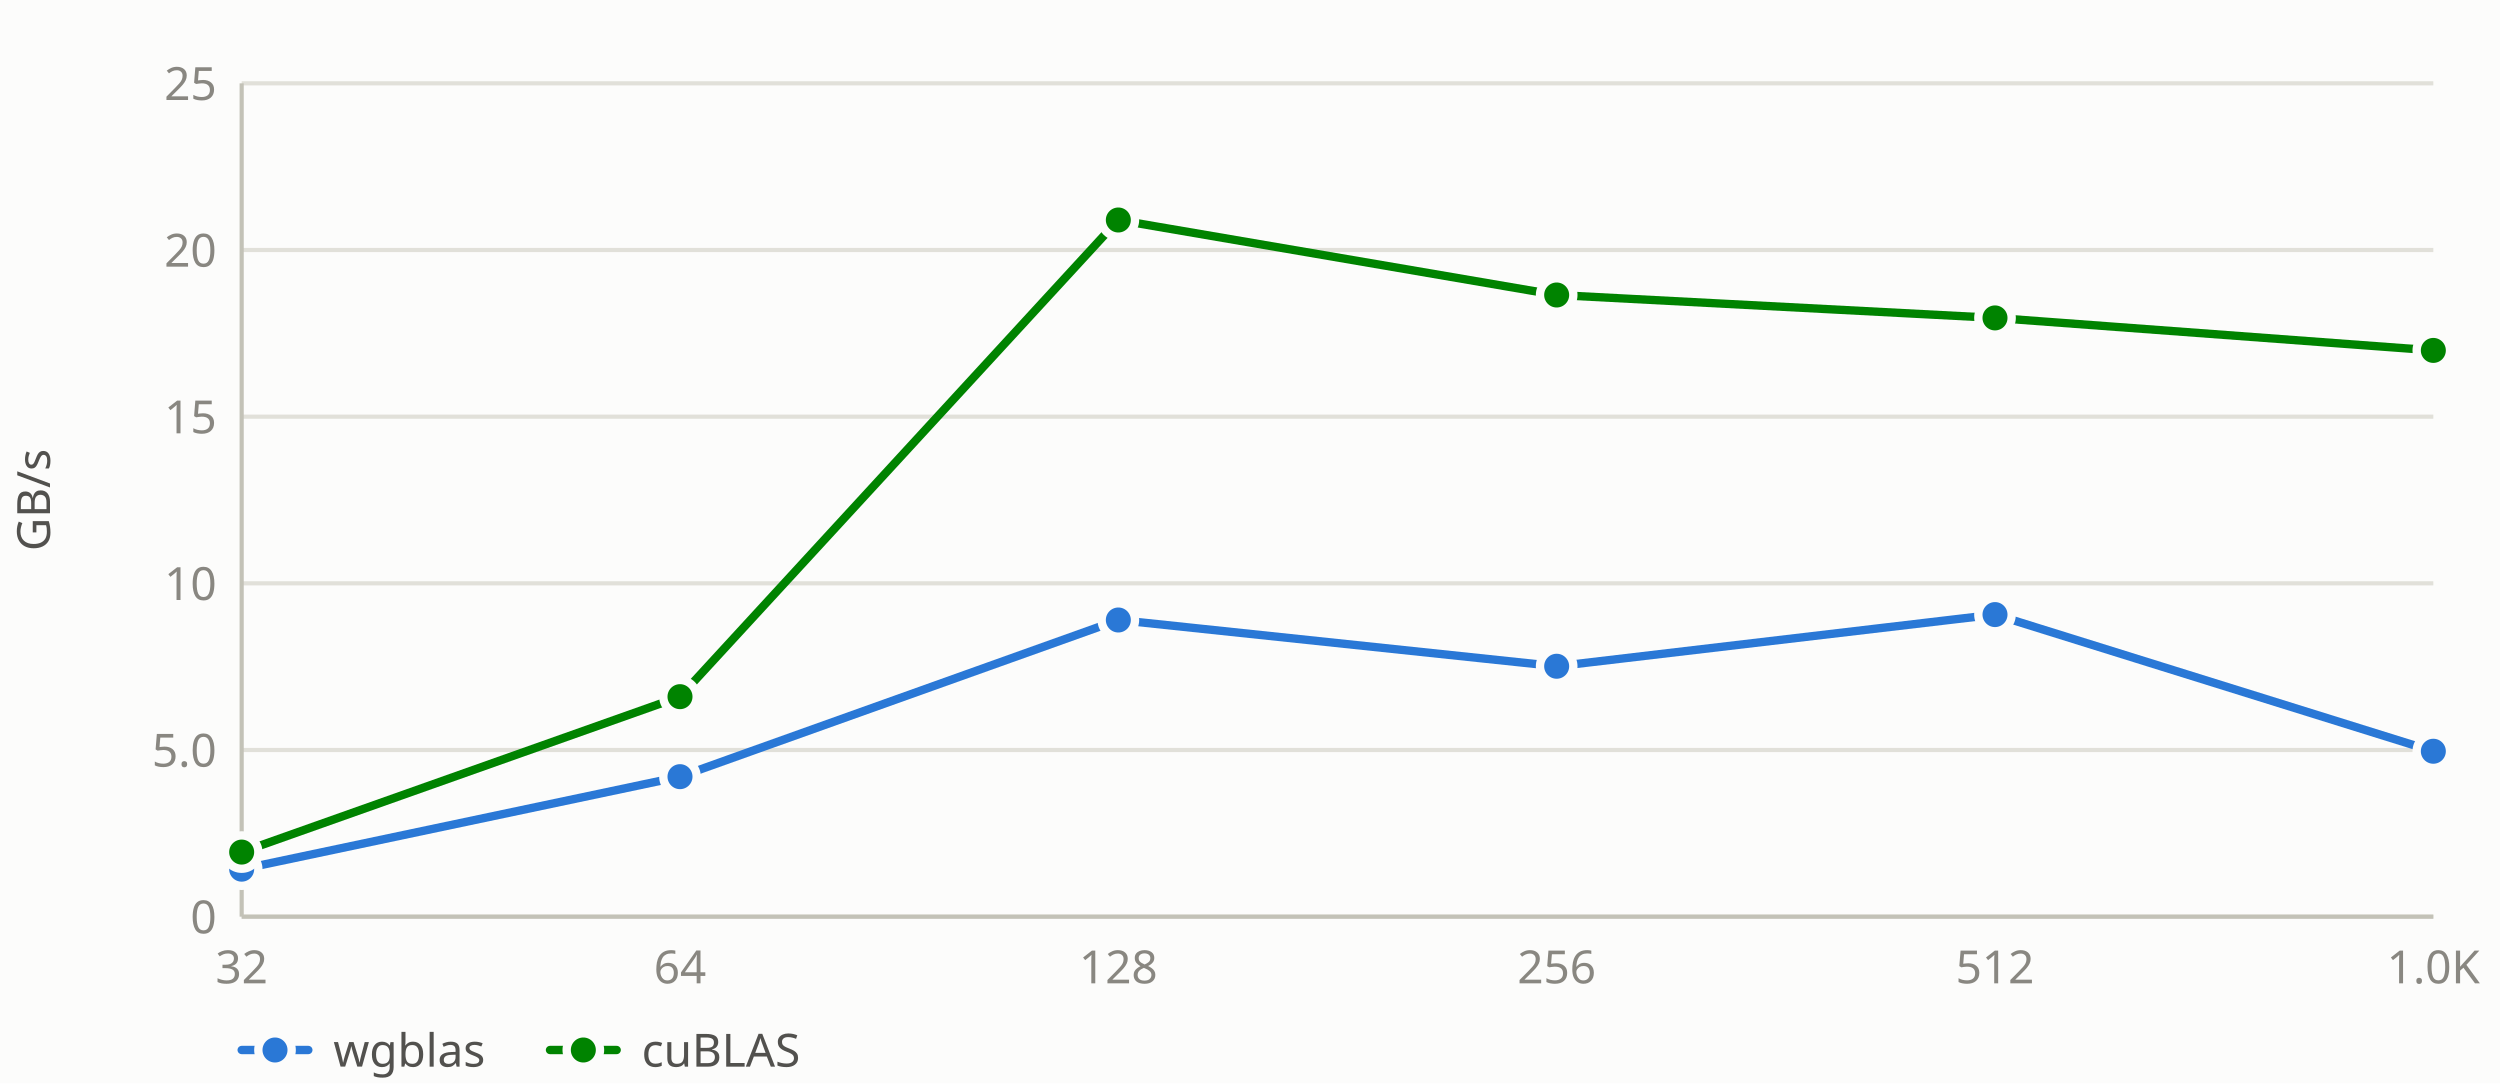
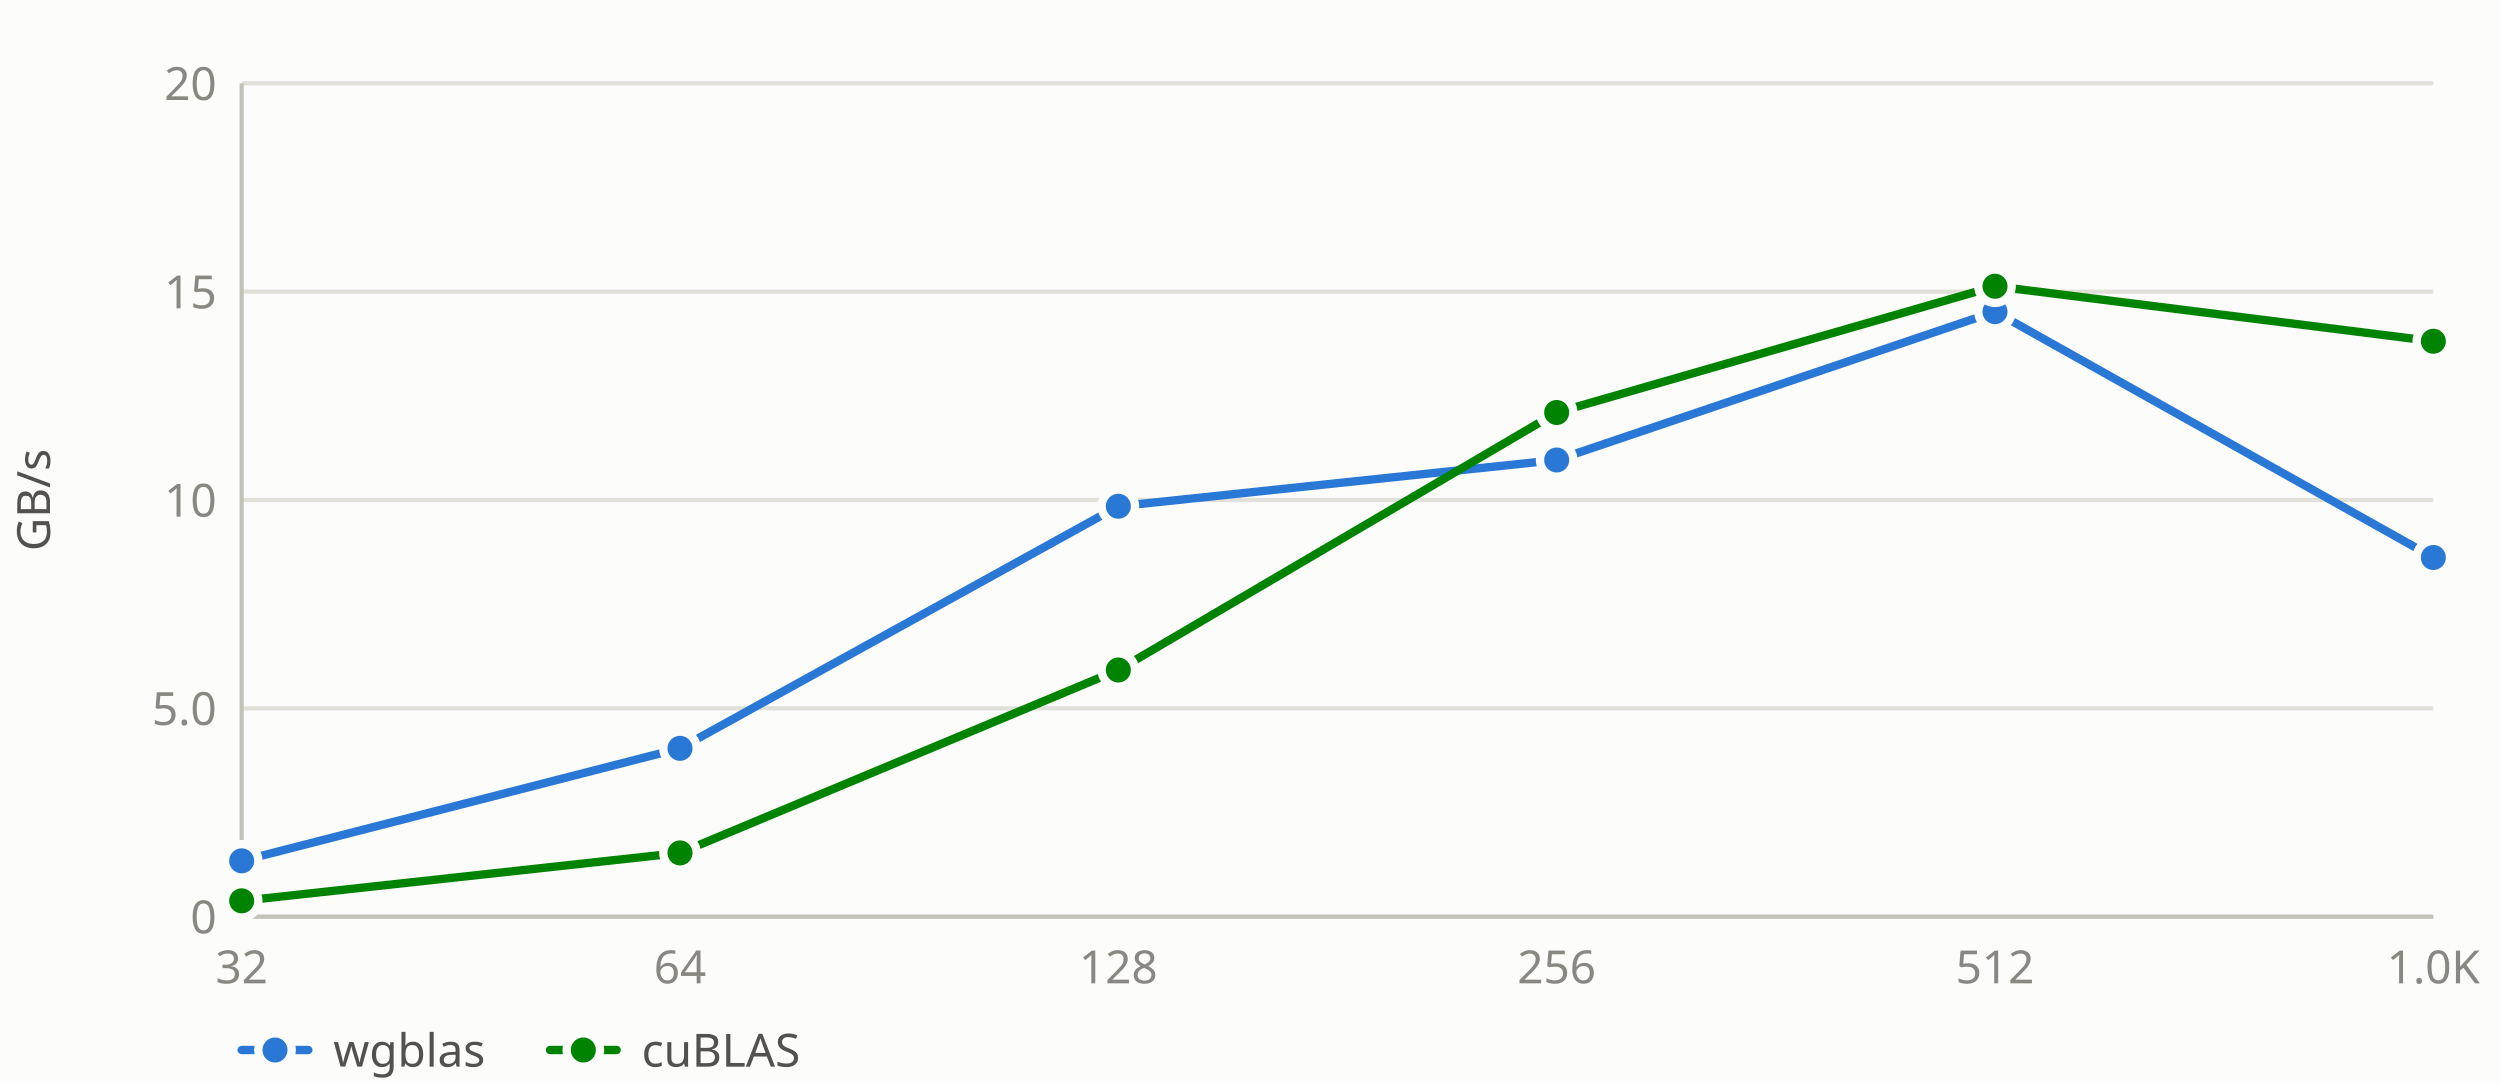
<svg xmlns="http://www.w3.org/2000/svg" id="bc-sgemm-trans-transpose-transpose-nvidia_geforce_gtx_1650-gbs" viewBox="0 0 600 260" width="600" height="260" role="img" aria-label="GB/s vs n">
  <style>#bc-sgemm-trans-transpose-transpose-nvidia_geforce_gtx_1650-gbs .bg{fill:#fcfcfb}#bc-sgemm-trans-transpose-transpose-nvidia_geforce_gtx_1650-gbs .gr{stroke:#e1e0d9;stroke-width:1;fill:none}#bc-sgemm-trans-transpose-transpose-nvidia_geforce_gtx_1650-gbs .ax{stroke:#c3c2b7;stroke-width:1;fill:none}#bc-sgemm-trans-transpose-transpose-nvidia_geforce_gtx_1650-gbs .at{fill:#898781;font:11px/1 system-ui,sans-serif}#bc-sgemm-trans-transpose-transpose-nvidia_geforce_gtx_1650-gbs .lt{fill:#52514e;font:11px/1 system-ui,sans-serif}#bc-sgemm-trans-transpose-transpose-nvidia_geforce_gtx_1650-gbs .ln1{stroke:#2a78d6;fill:none;stroke-width:2;stroke-linejoin:round;stroke-linecap:round}#bc-sgemm-trans-transpose-transpose-nvidia_geforce_gtx_1650-gbs .mk1{fill:#2a78d6;stroke:#fcfcfb;stroke-width:2}#bc-sgemm-trans-transpose-transpose-nvidia_geforce_gtx_1650-gbs .ln2{stroke:#008300;fill:none;stroke-width:2;stroke-linejoin:round;stroke-linecap:round}#bc-sgemm-trans-transpose-transpose-nvidia_geforce_gtx_1650-gbs .mk2{fill:#008300;stroke:#fcfcfb;stroke-width:2}@media(prefers-color-scheme:dark){#bc-sgemm-trans-transpose-transpose-nvidia_geforce_gtx_1650-gbs .bg{fill:#1a1a19}#bc-sgemm-trans-transpose-transpose-nvidia_geforce_gtx_1650-gbs .gr{stroke:#2c2c2a}#bc-sgemm-trans-transpose-transpose-nvidia_geforce_gtx_1650-gbs .ax{stroke:#383835}#bc-sgemm-trans-transpose-transpose-nvidia_geforce_gtx_1650-gbs .at{fill:#898781}#bc-sgemm-trans-transpose-transpose-nvidia_geforce_gtx_1650-gbs .lt{fill:#c3c2b7}#bc-sgemm-trans-transpose-transpose-nvidia_geforce_gtx_1650-gbs .ln1{stroke:#3987e5}#bc-sgemm-trans-transpose-transpose-nvidia_geforce_gtx_1650-gbs .mk1{fill:#3987e5;stroke:#1a1a19}#bc-sgemm-trans-transpose-transpose-nvidia_geforce_gtx_1650-gbs .ln2{stroke:#008300}#bc-sgemm-trans-transpose-transpose-nvidia_geforce_gtx_1650-gbs .mk2{fill:#008300;stroke:#1a1a19}}:root[data-theme=dark] #bc-sgemm-trans-transpose-transpose-nvidia_geforce_gtx_1650-gbs .bg{fill:#1a1a19}:root[data-theme=dark] #bc-sgemm-trans-transpose-transpose-nvidia_geforce_gtx_1650-gbs .gr{stroke:#2c2c2a}:root[data-theme=dark] #bc-sgemm-trans-transpose-transpose-nvidia_geforce_gtx_1650-gbs .ax{stroke:#383835}:root[data-theme=dark] #bc-sgemm-trans-transpose-transpose-nvidia_geforce_gtx_1650-gbs .lt{fill:#c3c2b7}:root[data-theme=dark] #bc-sgemm-trans-transpose-transpose-nvidia_geforce_gtx_1650-gbs .ln1{stroke:#3987e5}:root[data-theme=dark] #bc-sgemm-trans-transpose-transpose-nvidia_geforce_gtx_1650-gbs .mk1{fill:#3987e5;stroke:#1a1a19}:root[data-theme=dark] #bc-sgemm-trans-transpose-transpose-nvidia_geforce_gtx_1650-gbs .mk2{stroke:#1a1a19}</style>
  <rect class="bg" width="600" height="260" />
  <line class="gr" x1="58" y1="220.0" x2="584" y2="220.0" />
-   <line class="gr" x1="58" y1="180.0" x2="584" y2="180.0" />
-   <line class="gr" x1="58" y1="140.0" x2="584" y2="140.0" />
-   <line class="gr" x1="58" y1="100.0" x2="584" y2="100.0" />
-   <line class="gr" x1="58" y1="60.0" x2="584" y2="60.0" />
+   <line class="gr" x1="58" y1="170.0" x2="584" y2="170.0" />
+   <line class="gr" x1="58" y1="120.0" x2="584" y2="120.0" />
+   <line class="gr" x1="58" y1="70.0" x2="584" y2="70.0" />
  <line class="gr" x1="58" y1="20.0" x2="584" y2="20.0" />
  <line class="ax" x1="58" y1="20" x2="58" y2="220" />
  <line class="ax" x1="58" y1="220" x2="584" y2="220" />
  <text class="at" x="52" y="224.0" text-anchor="end">0</text>
-   <text class="at" x="52" y="184.0" text-anchor="end">5.0</text>
-   <text class="at" x="52" y="144.0" text-anchor="end">10</text>
-   <text class="at" x="52" y="104.0" text-anchor="end">15</text>
-   <text class="at" x="52" y="64.0" text-anchor="end">20</text>
-   <text class="at" x="52" y="24.0" text-anchor="end">25</text>
+   <text class="at" x="52" y="174.0" text-anchor="end">5.0</text>
+   <text class="at" x="52" y="124.0" text-anchor="end">10</text>
+   <text class="at" x="52" y="74.0" text-anchor="end">15</text>
+   <text class="at" x="52" y="24.0" text-anchor="end">20</text>
  <text class="lt" x="12" y="120.0" text-anchor="middle" transform="rotate(-90 12 120.0)">GB/s</text>
  <text class="at" x="58.0" y="236" text-anchor="middle">32</text>
  <text class="at" x="163.2" y="236" text-anchor="middle">64</text>
  <text class="at" x="268.4" y="236" text-anchor="middle">128</text>
  <text class="at" x="373.6" y="236" text-anchor="middle">256</text>
  <text class="at" x="478.8" y="236" text-anchor="middle">512</text>
  <text class="at" x="584.0" y="236" text-anchor="middle">1.0K</text>
-   <polyline class="ln1" points="58.0,208.6 163.2,186.4 268.4,148.8 373.6,159.9 478.8,147.5 584.0,180.3" />
-   <polyline class="ln2" points="58.0,204.5 163.2,167.2 268.4,52.8 373.6,70.8 478.8,76.3 584.0,84.1" />
-   <circle class="mk1" cx="58.0" cy="208.6" r="4" />
-   <circle class="mk1" cx="163.2" cy="186.4" r="4" />
-   <circle class="mk1" cx="268.4" cy="148.8" r="4" />
-   <circle class="mk1" cx="373.6" cy="159.9" r="4" />
-   <circle class="mk1" cx="478.8" cy="147.5" r="4" />
-   <circle class="mk1" cx="584.0" cy="180.3" r="4" />
-   <circle class="mk2" cx="58.0" cy="204.5" r="4" />
-   <circle class="mk2" cx="163.2" cy="167.2" r="4" />
-   <circle class="mk2" cx="268.4" cy="52.8" r="4" />
-   <circle class="mk2" cx="373.6" cy="70.8" r="4" />
-   <circle class="mk2" cx="478.8" cy="76.3" r="4" />
-   <circle class="mk2" cx="584.0" cy="84.1" r="4" />
+   <polyline class="ln1" points="58.0,206.6 163.2,179.6 268.4,121.5 373.6,110.4 478.8,74.8 584.0,133.8" />
+   <polyline class="ln2" points="58.0,216.2 163.2,204.7 268.4,160.8 373.6,99.0 478.8,68.7 584.0,81.9" />
+   <circle class="mk1" cx="58.0" cy="206.6" r="4" />
+   <circle class="mk1" cx="163.2" cy="179.6" r="4" />
+   <circle class="mk1" cx="268.4" cy="121.5" r="4" />
+   <circle class="mk1" cx="373.6" cy="110.4" r="4" />
+   <circle class="mk1" cx="478.8" cy="74.8" r="4" />
+   <circle class="mk1" cx="584.0" cy="133.8" r="4" />
+   <circle class="mk2" cx="58.0" cy="216.2" r="4" />
+   <circle class="mk2" cx="163.2" cy="204.7" r="4" />
+   <circle class="mk2" cx="268.4" cy="160.8" r="4" />
+   <circle class="mk2" cx="373.6" cy="99.0" r="4" />
+   <circle class="mk2" cx="478.8" cy="68.7" r="4" />
+   <circle class="mk2" cx="584.0" cy="81.9" r="4" />
  <line class="ln1" x1="58" y1="252" x2="74" y2="252" />
  <circle class="mk1" cx="66" cy="252" r="4" />
  <text class="lt" x="80" y="256">wgblas</text>
  <line class="ln2" x1="132" y1="252" x2="148" y2="252" />
  <circle class="mk2" cx="140" cy="252" r="4" />
  <text class="lt" x="154" y="256">cuBLAS</text>
</svg>
